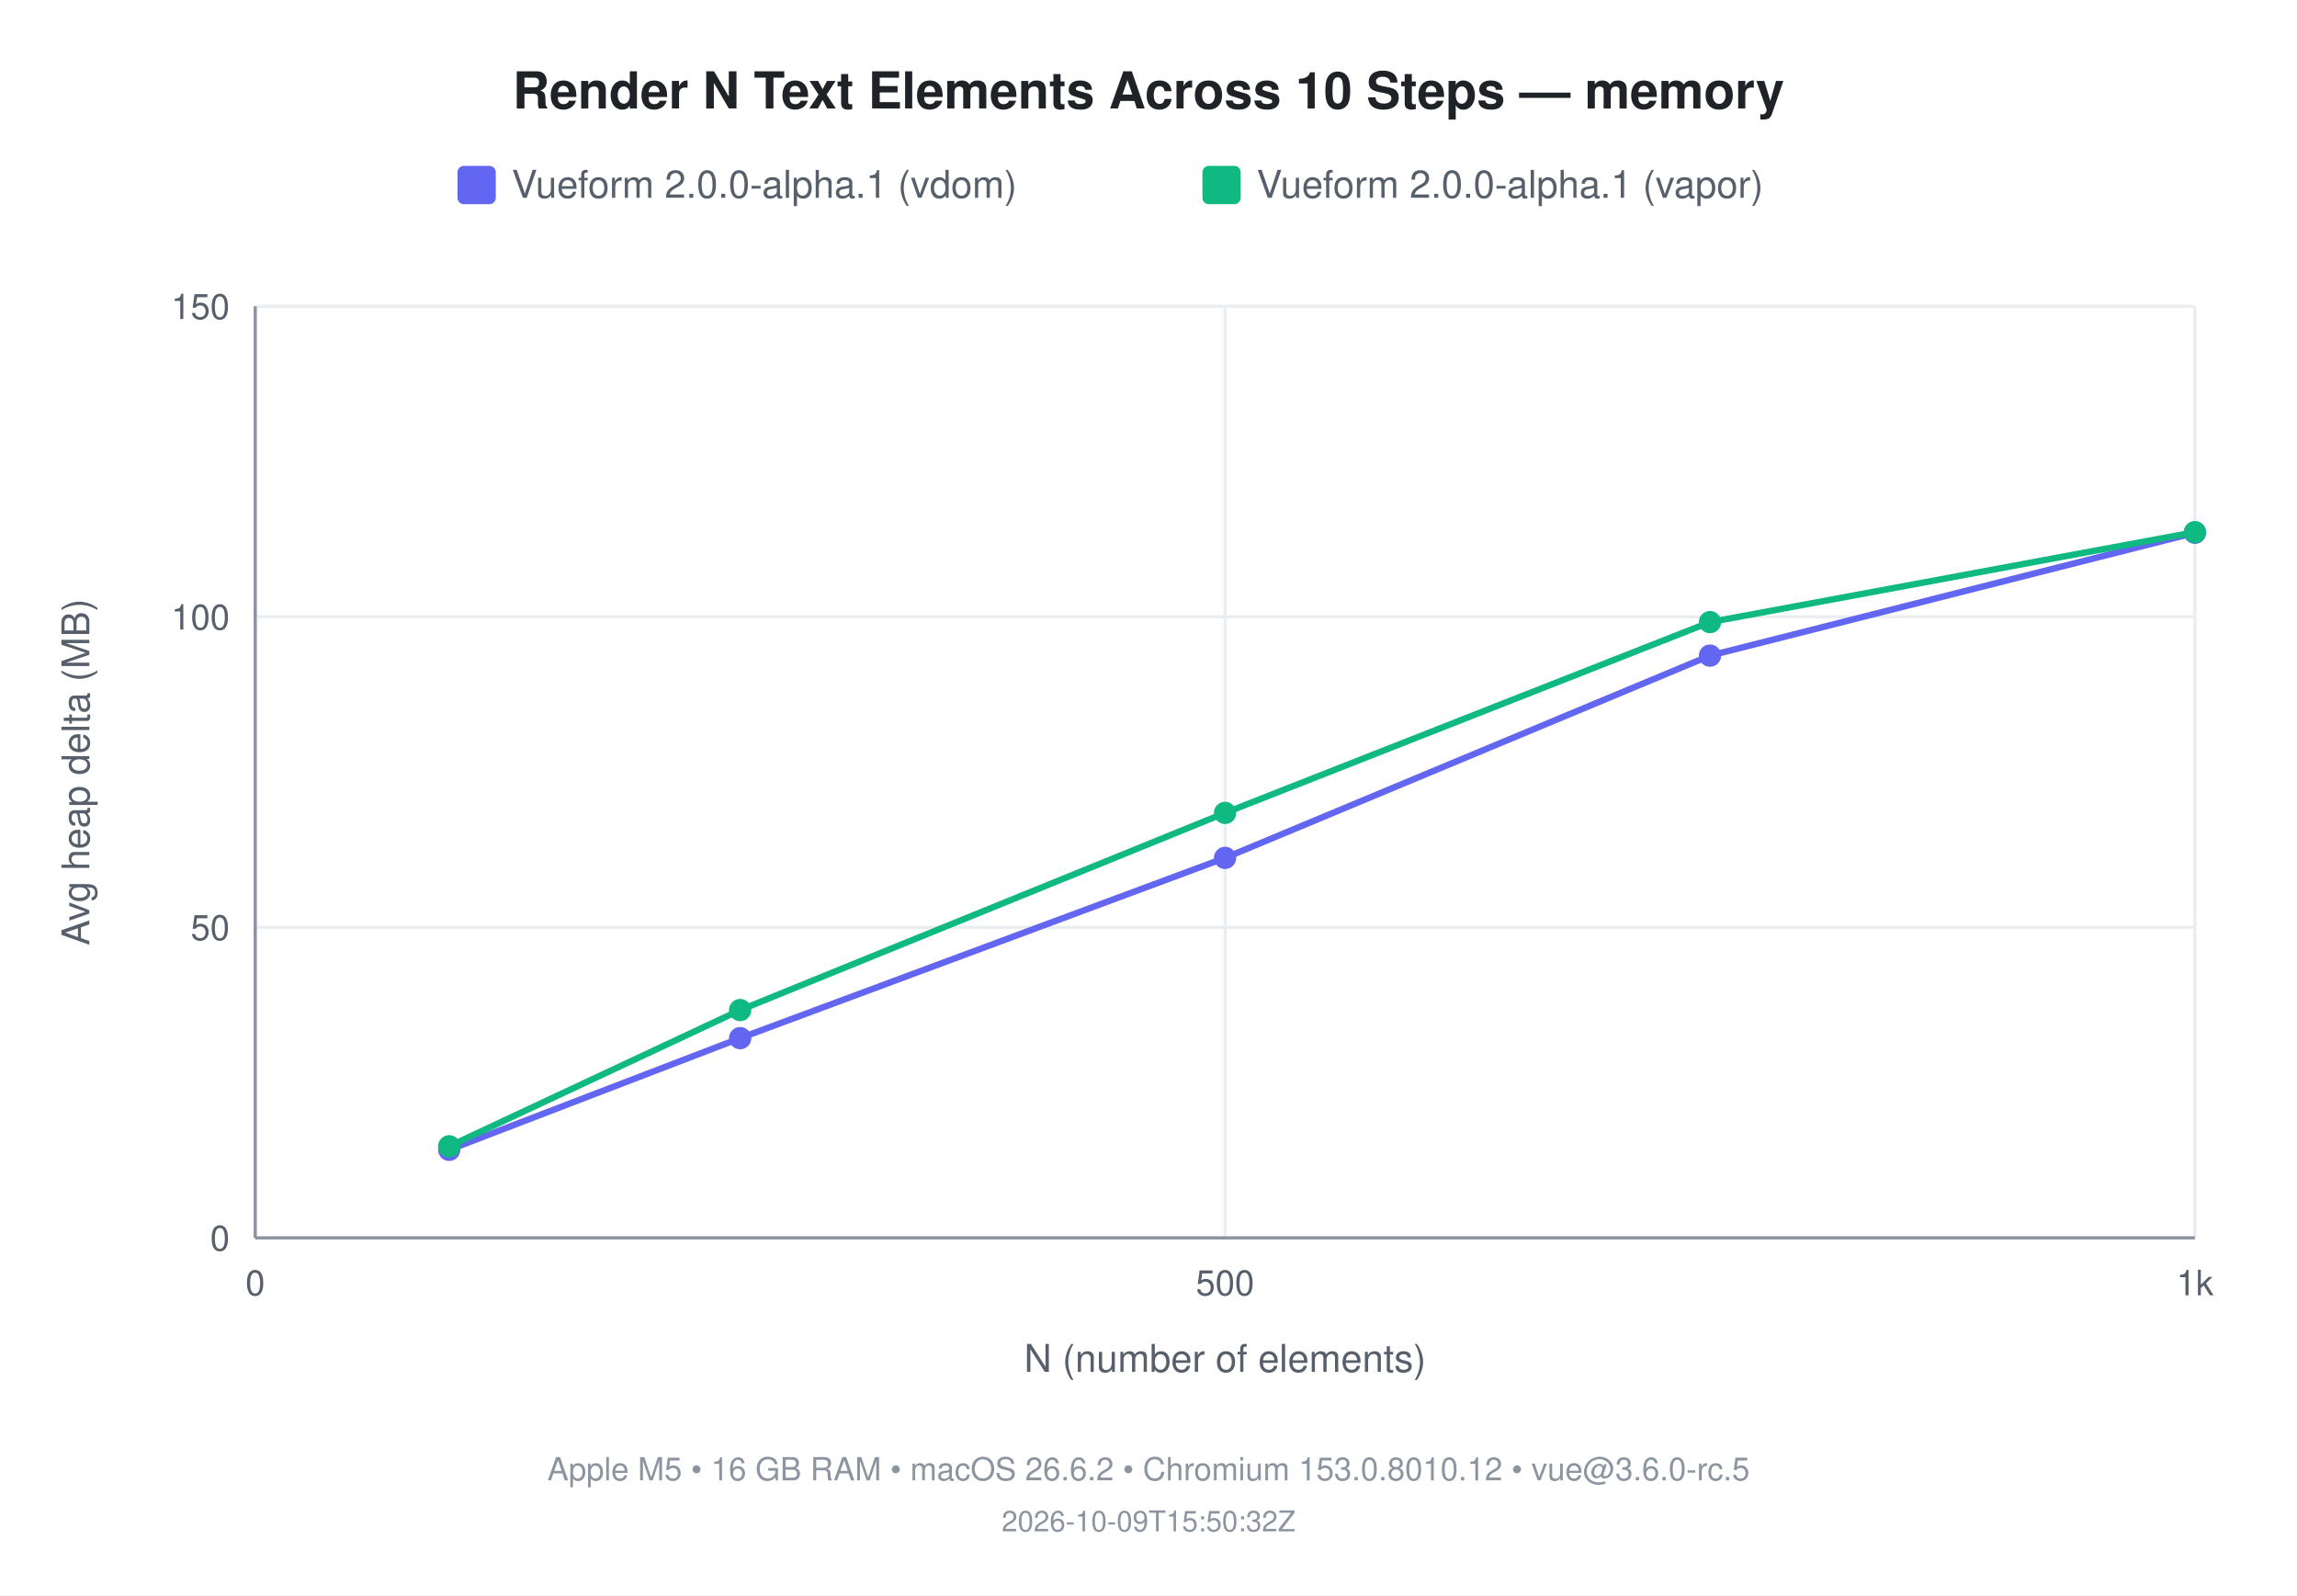
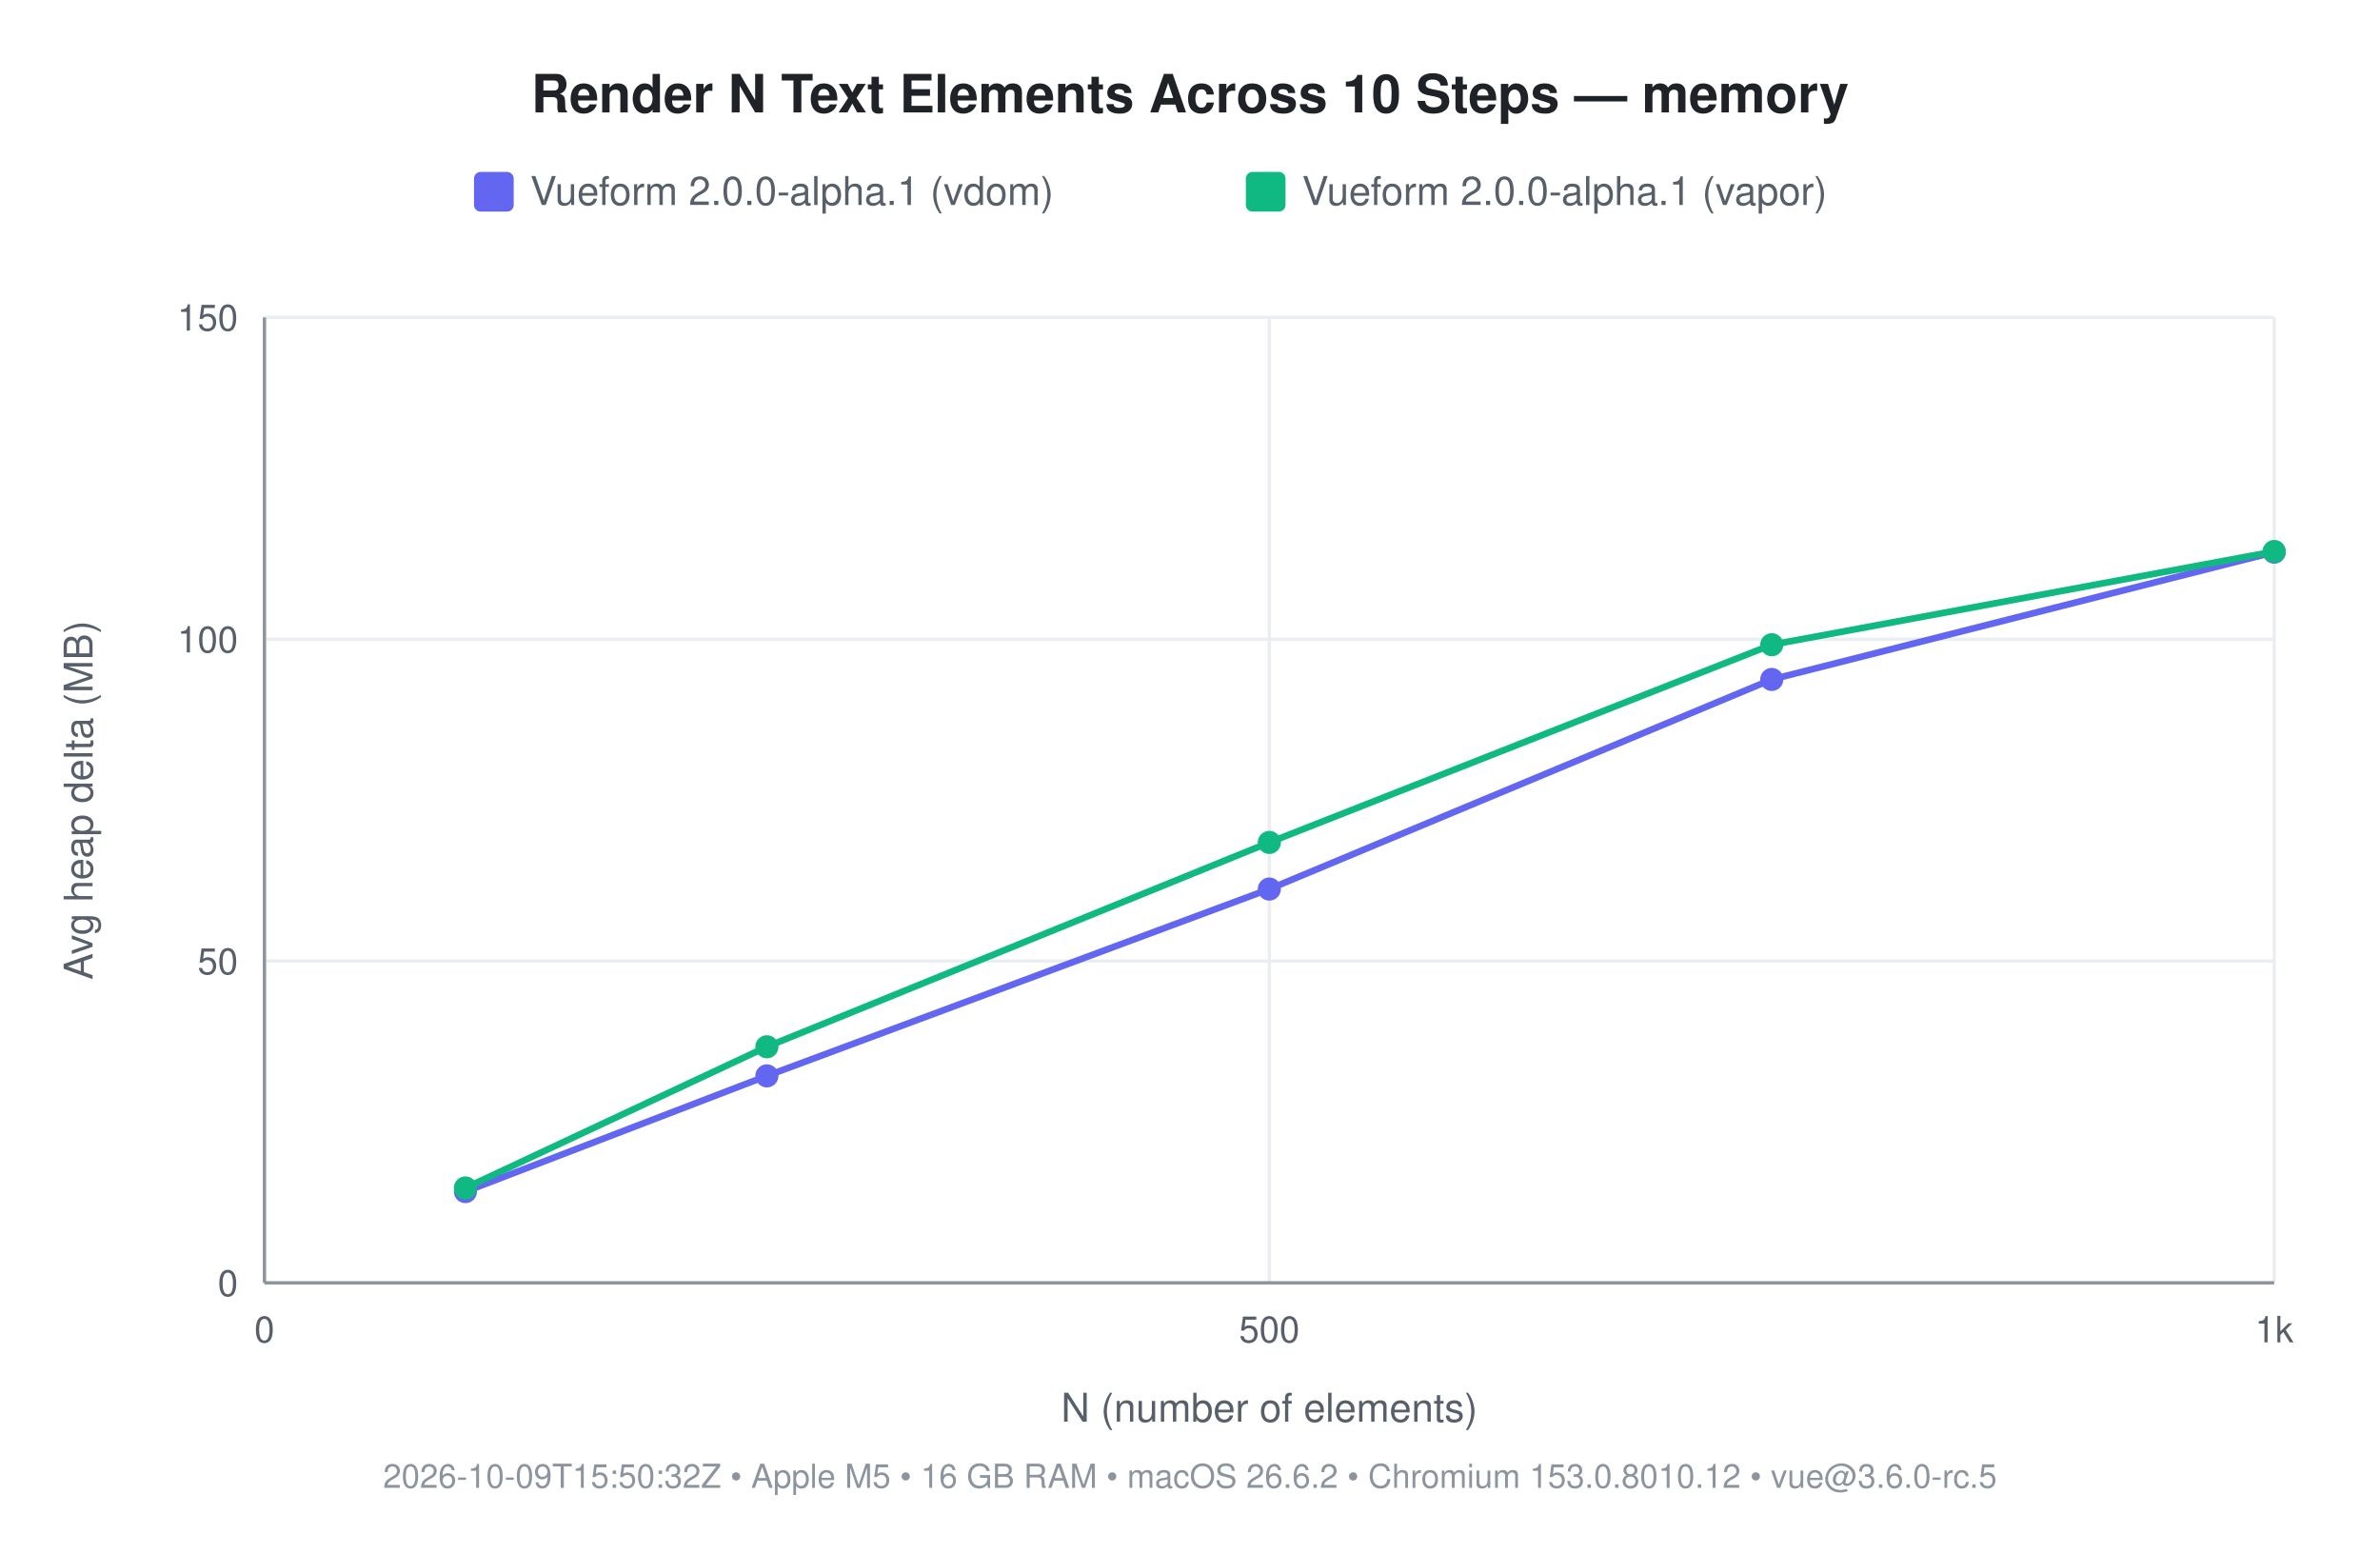
- <svg xmlns="http://www.w3.org/2000/svg" width="720" height="500" viewBox="0 0 720 500" font-family="-apple-system, 'Segoe UI', Helvetica, Arial, sans-serif">
-   <rect width="720" height="500" fill="#ffffff" />
+ <svg xmlns="http://www.w3.org/2000/svg" width="720" height="470" viewBox="0 0 720 470" font-family="-apple-system, 'Segoe UI', Helvetica, Arial, sans-serif">
+   <rect width="720" height="470" fill="#ffffff" />
  <text x="360" y="34" font-size="16" font-weight="600" fill="#1f2328" text-anchor="middle">Render N Text Elements Across 10 Steps — memory</text>
  <rect x="143.4" y="52" width="12" height="12" rx="2" fill="#6366f1" />
  <text x="160.4" y="62" font-size="12" fill="#57606a">Vueform 2.0.0-alpha.1 (vdom)</text>
  <rect x="376.9" y="52" width="12" height="12" rx="2" fill="#10b981" />
  <text x="393.9" y="62" font-size="12" fill="#57606a">Vueform 2.0.0-alpha.1 (vapor)</text>
  <line x1="80" y1="388" x2="688" y2="388" stroke="#eaeef2" stroke-width="1" />
  <text x="72" y="392" font-size="11" fill="#57606a" text-anchor="end">0</text>
  <line x1="80" y1="290.667" x2="688" y2="290.667" stroke="#eaeef2" stroke-width="1" />
  <text x="72" y="294.667" font-size="11" fill="#57606a" text-anchor="end">50</text>
  <line x1="80" y1="193.333" x2="688" y2="193.333" stroke="#eaeef2" stroke-width="1" />
  <text x="72" y="197.333" font-size="11" fill="#57606a" text-anchor="end">100</text>
  <line x1="80" y1="96" x2="688" y2="96" stroke="#eaeef2" stroke-width="1" />
  <text x="72" y="100" font-size="11" fill="#57606a" text-anchor="end">150</text>
  <line x1="80" y1="96" x2="80" y2="388" stroke="#eaeef2" stroke-width="1" />
  <text x="80" y="406" font-size="11" fill="#57606a" text-anchor="middle">0</text>
  <line x1="384" y1="96" x2="384" y2="388" stroke="#eaeef2" stroke-width="1" />
  <text x="384" y="406" font-size="11" fill="#57606a" text-anchor="middle">500</text>
  <line x1="688" y1="96" x2="688" y2="388" stroke="#eaeef2" stroke-width="1" />
  <text x="688" y="406" font-size="11" fill="#57606a" text-anchor="middle">1k</text>
  <line x1="80" y1="388" x2="688" y2="388" stroke="#8c959f" stroke-width="1" />
  <line x1="80" y1="96" x2="80" y2="388" stroke="#8c959f" stroke-width="1" />
  <text x="384" y="430" font-size="12" fill="#57606a" text-anchor="middle">N (number of elements)</text>
  <text x="28" y="242" font-size="12" fill="#57606a" text-anchor="middle" transform="rotate(-90 28 242)">Avg heap delta (MB)</text>
-   <text x="360" y="464" font-size="10" fill="#8c959f" text-anchor="middle">Apple M5 • 16 GB RAM • macOS 26.6.2 • Chromium 153.0.8010.12 • vue@3.6.0-rc.5</text>
-   <text x="360" y="480" font-size="9" fill="#8c959f" text-anchor="middle">2026-10-09T15:50:32Z</text>
+   <text x="360" y="450" font-size="10" fill="#8c959f" text-anchor="middle">2026-10-09T15:50:32Z • Apple M5 • 16 GB RAM • macOS 26.6.2 • Chromium 153.0.8010.12 • vue@3.6.0-rc.5</text>
  <polyline points="140.8,360.4 232.0,325.4 384.0,268.9 536.0,205.5 688.0,167.0" fill="none" stroke="#6366f1" stroke-width="2" />
  <circle cx="140.8" cy="360.4" r="3.5" fill="#6366f1" />
  <circle cx="232.0" cy="325.4" r="3.5" fill="#6366f1" />
  <circle cx="384.0" cy="268.9" r="3.5" fill="#6366f1" />
  <circle cx="536.0" cy="205.5" r="3.5" fill="#6366f1" />
  <circle cx="688.0" cy="167.0" r="3.5" fill="#6366f1" />
  <polyline points="140.8,359.3 232.0,316.6 384.0,254.8 536.0,195.0 688.0,166.8" fill="none" stroke="#10b981" stroke-width="2" />
  <circle cx="140.8" cy="359.3" r="3.5" fill="#10b981" />
  <circle cx="232.0" cy="316.6" r="3.5" fill="#10b981" />
  <circle cx="384.0" cy="254.8" r="3.5" fill="#10b981" />
  <circle cx="536.0" cy="195.0" r="3.5" fill="#10b981" />
  <circle cx="688.0" cy="166.8" r="3.5" fill="#10b981" />
</svg>
